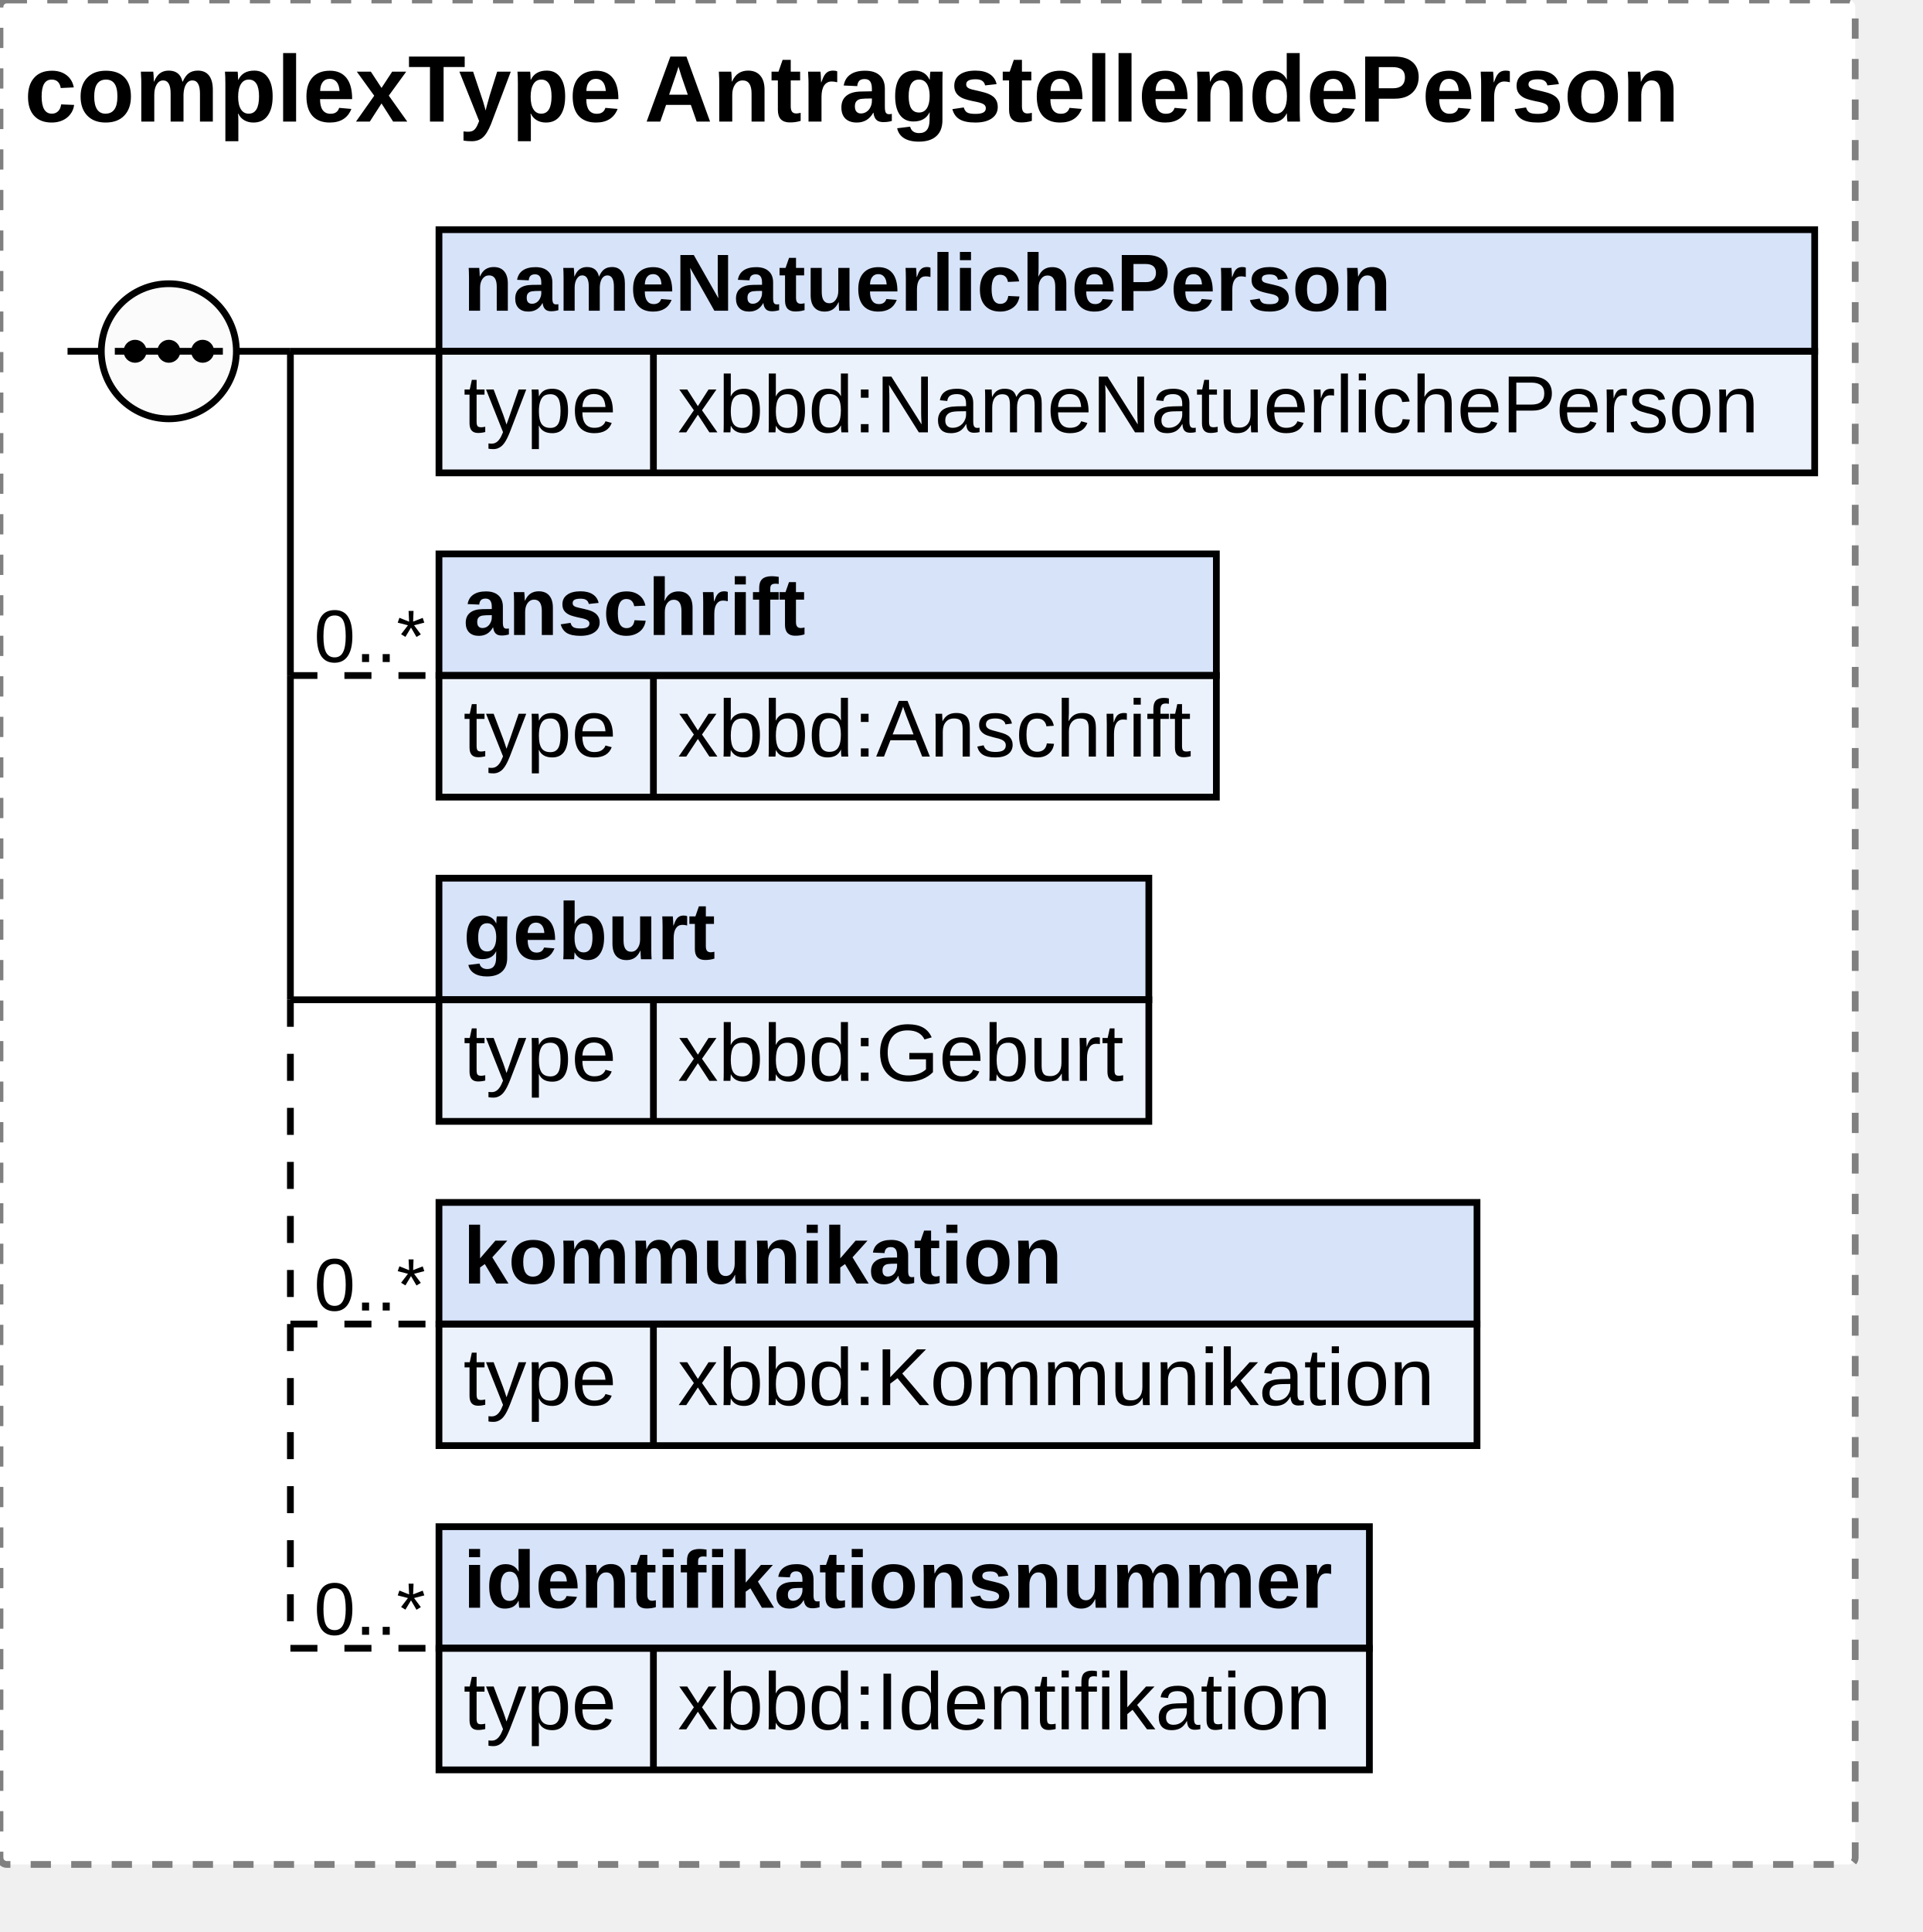
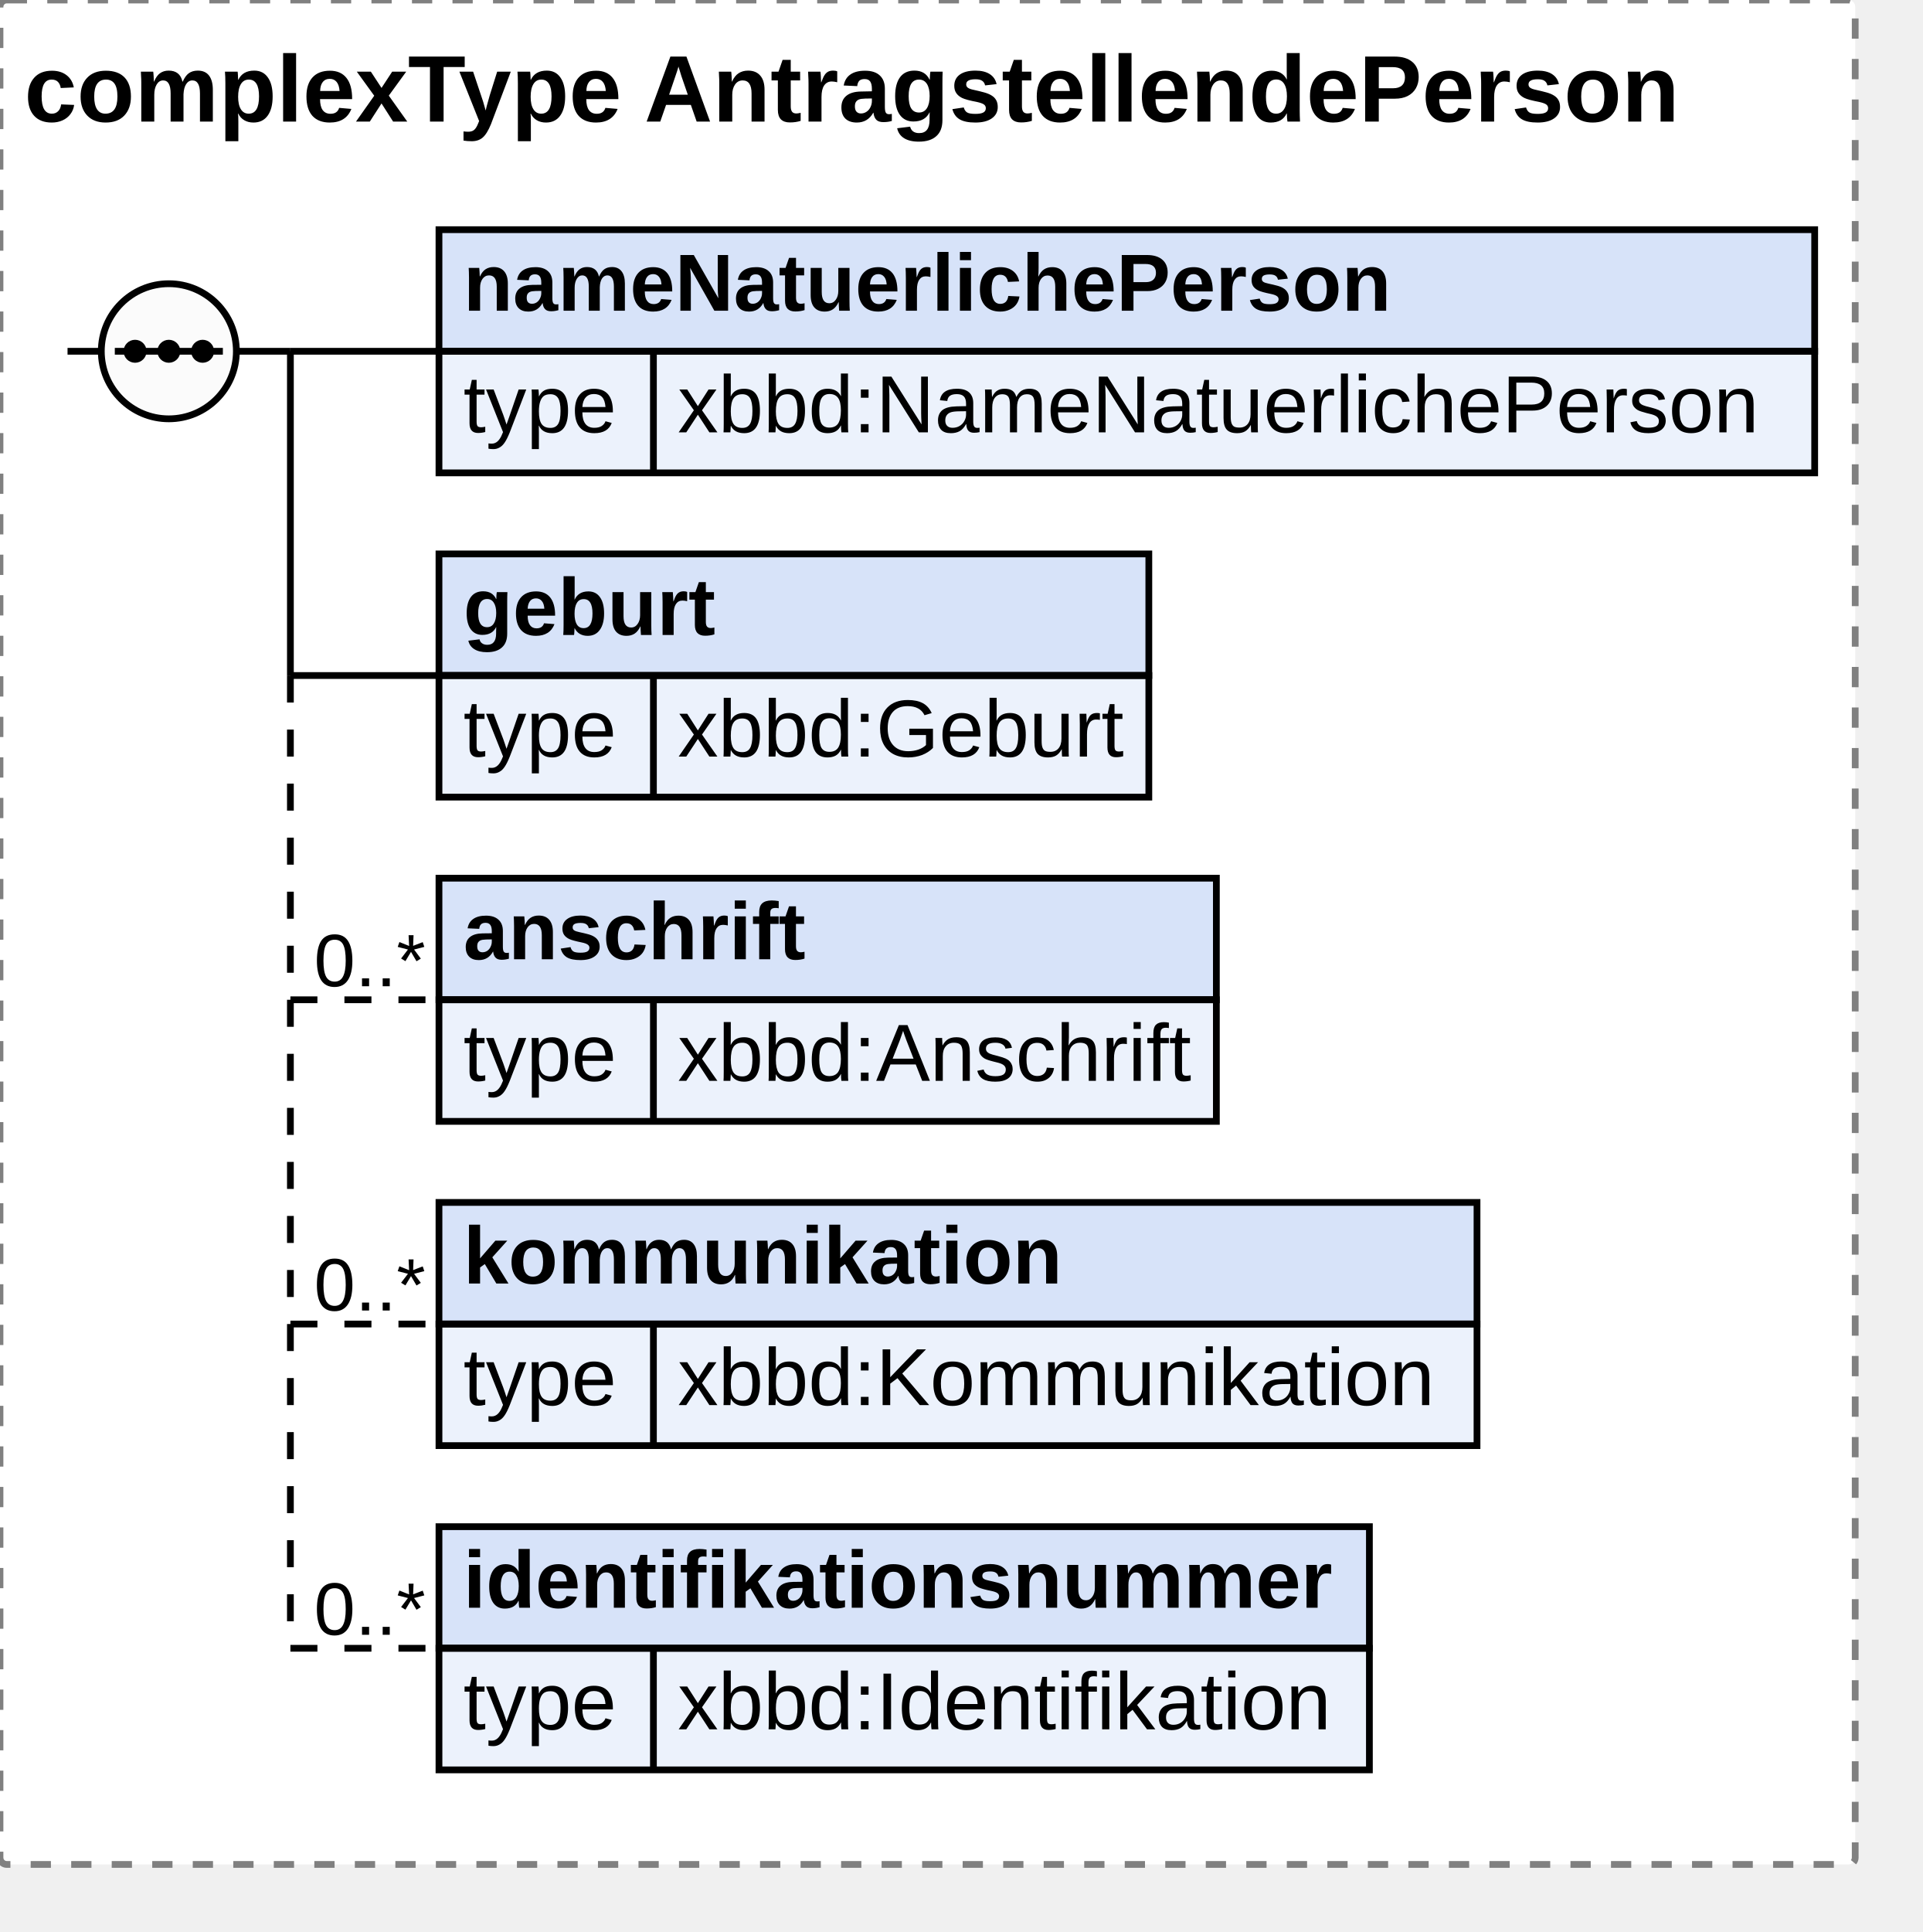
<svg xmlns="http://www.w3.org/2000/svg" width="284.703" height="286">
  <defs>
    <style type="text/css">
                        text {
                            font-family: 'Arial';
                            fill: black;
                        }
                        text.at {
                            font-family: 'Arial';
                            fill: rgb(242, 152, 0);
                        }
                        line {
                            stroke: black;
                        }
                        line.type-structure {
                            stroke: black;
                        }
                        line.type-structure-optional {
                            stroke: black;
                            stroke-dasharray: 4, 4;
                        }
                        rect.attribute-upper {
                            stroke: black;
                            fill: rgb(255, 239, 211);
                        }
                        rect.element-upper {
                            stroke: black;
                            fill: rgb(215, 227, 249);
                        }
                        rect.element-lower {
                            stroke: black;
                            fill: rgb(236, 242, 252);
                        }
                        a text {
                            fill: black;
                        } 
                    </style>
  </defs>
  <rect width="274.703" height="276" stroke-dasharray="3,3" rx="1" ry="1" style="stroke: grey;fill: white;" />
  <text font-size="14" x="3.6" y="18" font-weight="bold">complexType AntragstellendePerson</text>
  <g transform="translate(10,34)">
    <g transform="translate(55,0)">
      <rect width="203.703" height="18" class="element-upper" />
      <rect width="203.703" height="18" y="18" class="element-lower" />
      <text font-size="12" x="3.6" y="12" font-weight="bold">nameNatuerlichePerson</text>
      <line x1="0" y1="18" x2="203.703" y2="18" />
      <text font-size="12" fill="grey" x="3.6" y="30">type</text>
      <line x1="31.753" y1="18" x2="31.753" y2="36" />
      <text font-size="12" x="35.353" y="30">xbbd:NameNatuerlichePerson</text>
      <g transform="translate(203.7031,0)" />
    </g>
    <line x1="33" y1="18" x2="55" y2="18" class="type-structure-required" />
    <text font-size="11" fill="black" x="53" y="16" text-anchor="end" />
    <line x1="33" y1="18" x2="33" y2="18" class="type-structure-required" />
    <g transform="translate(55,48)">
+       <rect width="105.109" height="18" class="element-upper" />
+       <rect width="105.109" height="18" y="18" class="element-lower" />
+       <text font-size="12" x="3.6" y="12" font-weight="bold">geburt</text>
+       <line x1="0" y1="18" x2="105.109" y2="18" />
+       <text font-size="12" fill="grey" x="3.6" y="30">type</text>
+       <line x1="31.753" y1="18" x2="31.753" y2="36" />
+       <text font-size="12" x="35.353" y="30">xbbd:Geburt</text>
+       <g transform="translate(105.1094,0)" />
+     </g>
+     <line x1="33" y1="66" x2="55" y2="66" class="type-structure-required" />
+     <text font-size="11" fill="black" x="53" y="64" text-anchor="end" />
+     <line x1="33" y1="18" x2="33" y2="66" class="type-structure-required" />
+     <g transform="translate(55,96)">
      <rect width="115.109" height="18" class="element-upper" />
      <rect width="115.109" height="18" y="18" class="element-lower" />
      <text font-size="12" x="3.6" y="12" font-weight="bold">anschrift</text>
      <line x1="0" y1="18" x2="115.109" y2="18" />
      <text font-size="12" fill="grey" x="3.6" y="30">type</text>
      <line x1="31.753" y1="18" x2="31.753" y2="36" />
      <text font-size="12" x="35.353" y="30">xbbd:Anschrift</text>
      <g transform="translate(115.1094,0)" />
    </g>
-     <line x1="33" y1="66" x2="55" y2="66" class="type-structure-optional" />
-     <text font-size="11" fill="black" x="53" y="64" text-anchor="end">0..*</text>
-     <line x1="33" y1="18" x2="33" y2="66" class="type-structure-required" />
-     <g transform="translate(55,96)">
-       <rect width="105.109" height="18" class="element-upper" />
-       <rect width="105.109" height="18" y="18" class="element-lower" />
-       <text font-size="12" x="3.6" y="12" font-weight="bold">geburt</text>
-       <line x1="0" y1="18" x2="105.109" y2="18" />
-       <text font-size="12" fill="grey" x="3.6" y="30">type</text>
-       <line x1="31.753" y1="18" x2="31.753" y2="36" />
-       <text font-size="12" x="35.353" y="30">xbbd:Geburt</text>
-       <g transform="translate(105.1094,0)" />
-     </g>
-     <line x1="33" y1="114" x2="55" y2="114" class="type-structure-required" />
-     <text font-size="11" fill="black" x="53" y="112" text-anchor="end" />
-     <line x1="33" y1="66" x2="33" y2="114" class="type-structure-required" />
+     <line x1="33" y1="114" x2="55" y2="114" class="type-structure-optional" />
+     <text font-size="11" fill="black" x="53" y="112" text-anchor="end">0..*</text>
+     <line x1="33" y1="66" x2="33" y2="114" class="type-structure-optional" />
    <g transform="translate(55,144)">
      <rect width="153.703" height="18" class="element-upper" />
      <rect width="153.703" height="18" y="18" class="element-lower" />
      <text font-size="12" x="3.6" y="12" font-weight="bold">kommunikation</text>
      <line x1="0" y1="18" x2="153.703" y2="18" />
      <text font-size="12" fill="grey" x="3.6" y="30">type</text>
      <line x1="31.753" y1="18" x2="31.753" y2="36" />
      <text font-size="12" x="35.353" y="30">xbbd:Kommunikation</text>
      <g transform="translate(153.7031,0)" />
    </g>
    <line x1="33" y1="162" x2="55" y2="162" class="type-structure-optional" />
    <text font-size="11" fill="black" x="53" y="160" text-anchor="end">0..*</text>
    <line x1="33" y1="114" x2="33" y2="162" class="type-structure-optional" />
    <g transform="translate(55,192)">
      <rect width="137.769" height="18" class="element-upper" />
      <rect width="137.769" height="18" y="18" class="element-lower" />
      <text font-size="12" x="3.6" y="12" font-weight="bold">identifikationsnummer</text>
      <line x1="0" y1="18" x2="137.769" y2="18" />
      <text font-size="12" fill="grey" x="3.6" y="30">type</text>
      <line x1="31.753" y1="18" x2="31.753" y2="36" />
      <text font-size="12" x="35.353" y="30">xbbd:Identifikation</text>
      <g transform="translate(137.7687,0)" />
    </g>
    <line x1="33" y1="210" x2="55" y2="210" class="type-structure-optional" />
    <text font-size="11" fill="black" x="53" y="208" text-anchor="end">0..*</text>
    <line x1="33" y1="162" x2="33" y2="210" class="type-structure-optional" />
    <circle cx="15" cy="18" r="10" stroke="black" fill="rgb(251, 251, 251)" />
    <line x1="0" y1="18" x2="5" y2="18" class="type-structure-required" />
    <line x1="25" y1="18" x2="33" y2="18" class="type-structure-required" />
    <circle cx="10" cy="18" r="1.2" stroke="black" fill="black" />
    <circle cx="15" cy="18" r="1.2" stroke="black" fill="black" />
    <circle cx="20" cy="18" r="1.2" stroke="black" fill="black" />
    <line x1="7" y1="18" x2="23" y2="18" />
  </g>
</svg>
